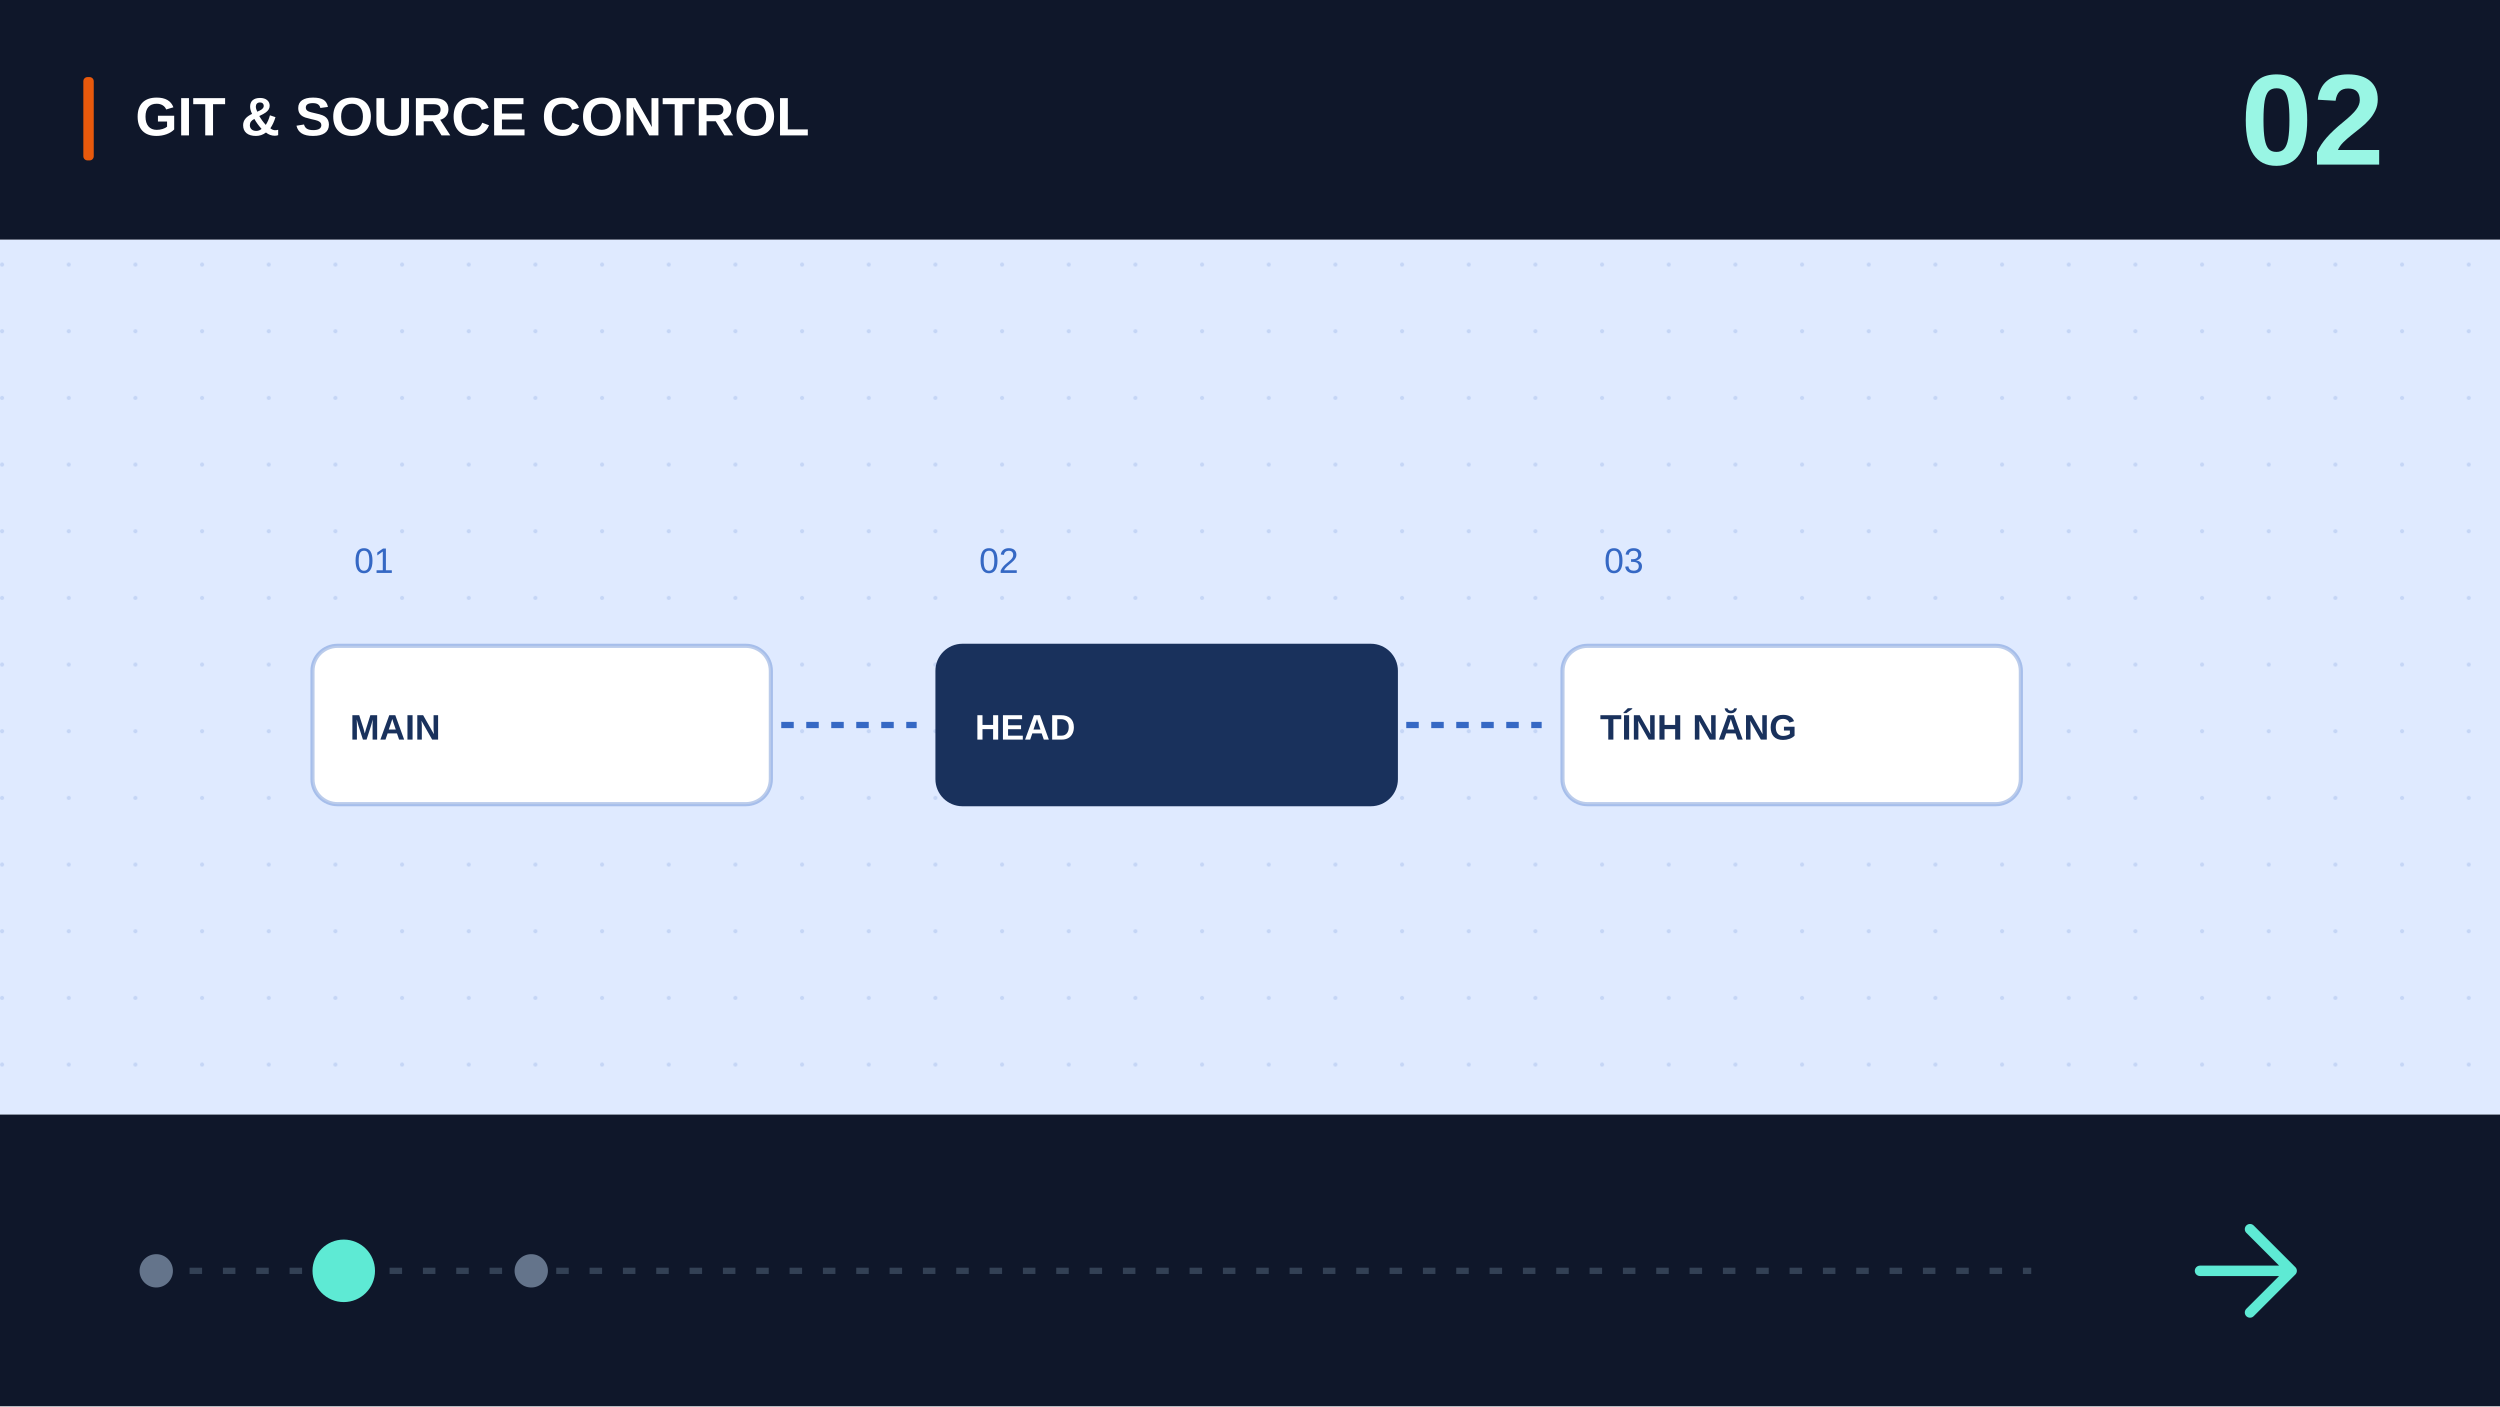
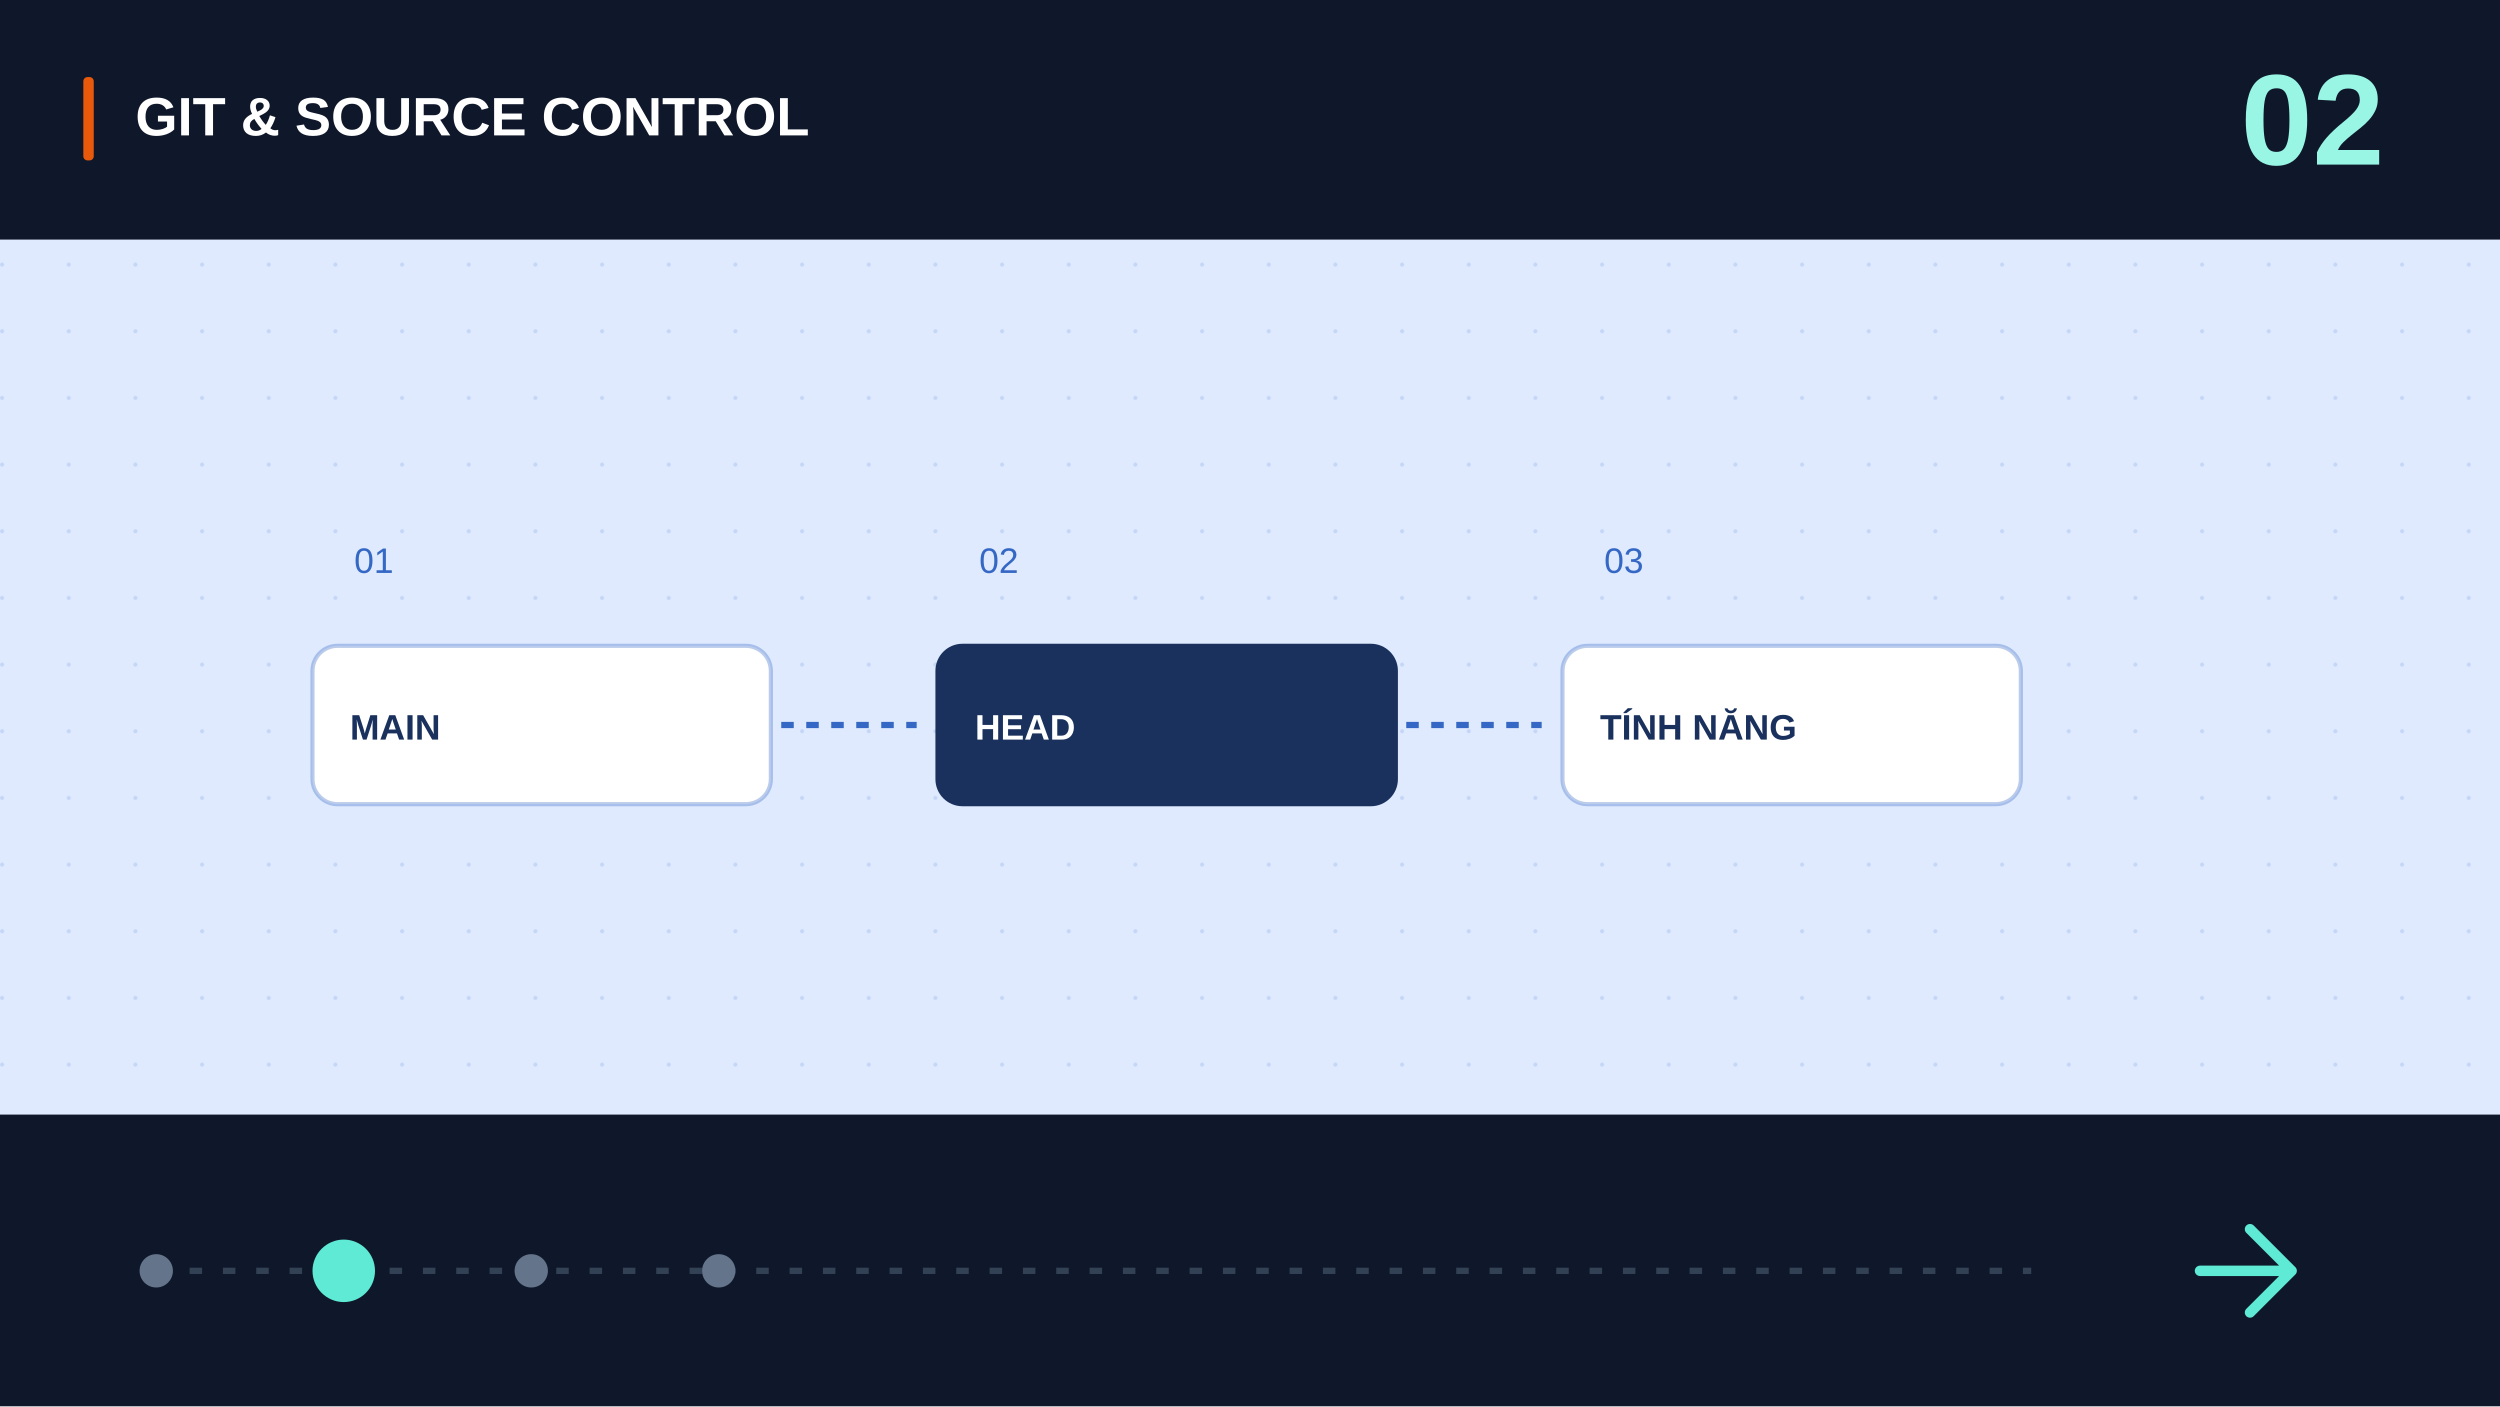
<svg xmlns="http://www.w3.org/2000/svg" width="1200" height="675" viewBox="0 0 1200 675">
  <rect width="1200" height="675" fill="#edf2f7" />
  <svg x="0" y="115" width="1200" height="420" viewBox="0 85 1200 420">
    <defs>
      <pattern id="grid" width="32" height="32" patternUnits="userSpaceOnUse">
        <circle cx="1" cy="1" r="1" fill="#3568c4" opacity=".15" />
      </pattern>
    </defs>
    <rect x="0" y="0" width="1200" height="675" rx="0" fill="#dfeaff" stroke="none" stroke-width="2" />
    <rect width="1200" height="675" fill="url(#grid)" />
    <text x="54" y="51" font-family="Arial, sans-serif" font-size="14" font-weight="600" fill="#19315c">ANTBLOG / ENGINEERING NOTES</text>
    <text x="1080" y="51" font-family="Arial, sans-serif" font-size="16" font-weight="500" fill="#19315c">657</text>
    <path d="M54 73L1146 73" stroke="#3568c433" stroke-width="3" fill="none" />
    <rect x="150" y="280" width="220" height="76" rx="12" fill="#ffffff" stroke="#3568c455" stroke-width="2" />
    <text x="168" y="325" font-family="Arial, sans-serif" font-size="17" font-weight="600" fill="#19315c">MAIN</text>
    <path d="M375 318L440 318" stroke="#3568c4" stroke-width="3" fill="none" stroke-dasharray="6 6" />
    <rect x="450" y="280" width="220" height="76" rx="12" fill="#19315c" stroke="#19315c" stroke-width="2" />
    <text x="468" y="325" font-family="Arial, sans-serif" font-size="17" font-weight="600" fill="#ffffff">HEAD</text>
    <path d="M675 318L740 318" stroke="#3568c4" stroke-width="3" fill="none" stroke-dasharray="6 6" />
    <rect x="750" y="280" width="220" height="76" rx="12" fill="#ffffff" stroke="#3568c455" stroke-width="2" />
    <text x="768" y="325" font-family="Arial, sans-serif" font-size="17" font-weight="600" fill="#19315c">TÍNH NĂNG</text>
    <text x="170" y="245" font-family="Arial, sans-serif" font-size="17" font-weight="500" fill="#3568c4">01</text>
    <text x="470" y="245" font-family="Arial, sans-serif" font-size="17" font-weight="500" fill="#3568c4">02</text>
    <text x="770" y="245" font-family="Arial, sans-serif" font-size="17" font-weight="500" fill="#3568c4">03</text>
    <rect x="0" y="507" width="1200" height="168" rx="0" fill="#19315c" stroke="none" stroke-width="2" />
    <rect x="54" y="539" width="5" height="81" rx="0" fill="#3568c4" stroke="none" stroke-width="2" />
    <text x="78" y="578" font-family="Arial, sans-serif" font-size="60" font-weight="700" fill="#ffffff">NHÁNH · HEAD</text>
    <text x="80" y="620" font-family="Arial, sans-serif" font-size="20" font-weight="500" fill="#cbd5e1">Con trỏ di động trên đồ thị commit</text>
  </svg>
  <rect width="1200" height="115" fill="#0f172a" />
  <rect x="40" y="37" width="5" height="40" rx="2" fill="#E8590C" />
  <text x="65" y="65" font-family="Arial,sans-serif" font-size="26" font-weight="700" fill="white">GIT &amp; SOURCE CONTROL</text>
  <text x="1110" y="79" text-anchor="middle" font-family="Arial,sans-serif" font-size="62" font-weight="700" fill="#99f6e4">02</text>
  <rect y="535" width="1200" height="140" fill="#0f172a" />
  <path d="M75 610h900" stroke="#334155" stroke-width="3" stroke-dasharray="6 10" />
  <circle cx="75" cy="610" r="8" fill="#64748b" />
  <circle cx="165" cy="610" r="15" fill="#5eead4" />
  <circle cx="255" cy="610" r="8" fill="#64748b" />
+   <circle cx="345" cy="610" r="8" fill="#64748b" />
  <path d="m1080 590 20 20-20 20m-24-20h44" fill="none" stroke="#5eead4" stroke-width="5" stroke-linecap="round" stroke-linejoin="round" />
</svg>
